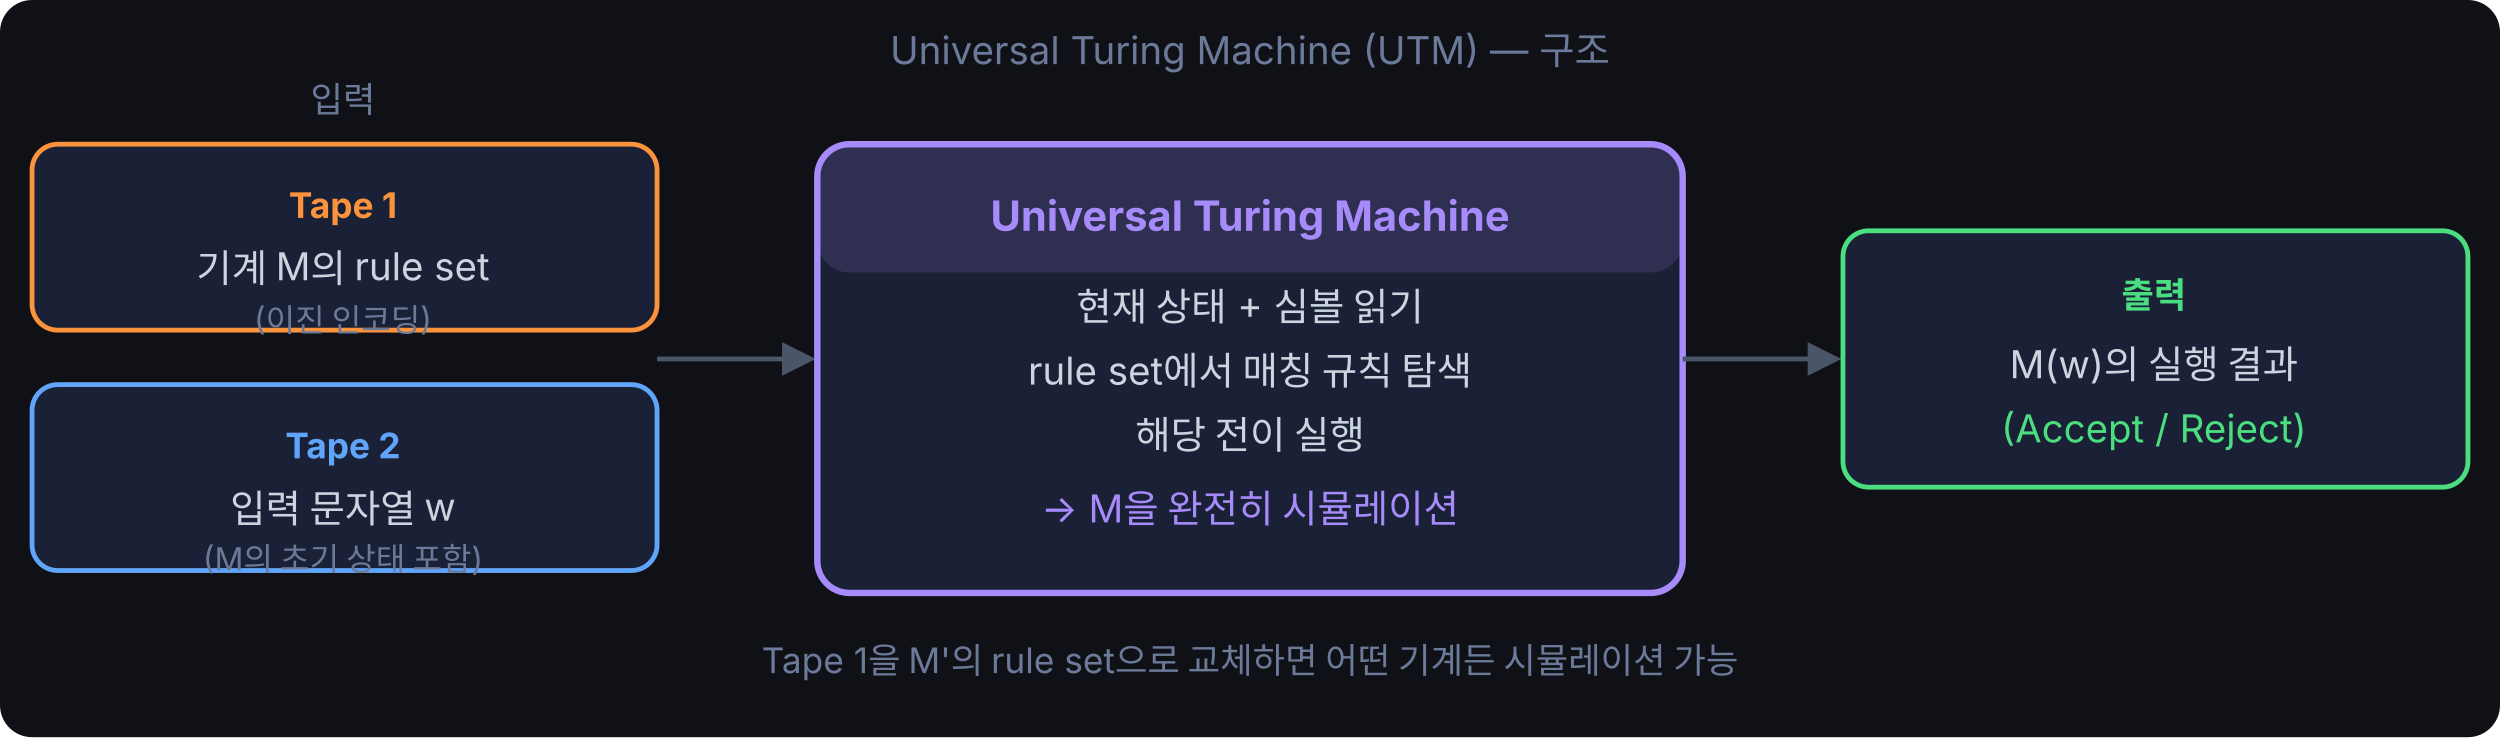
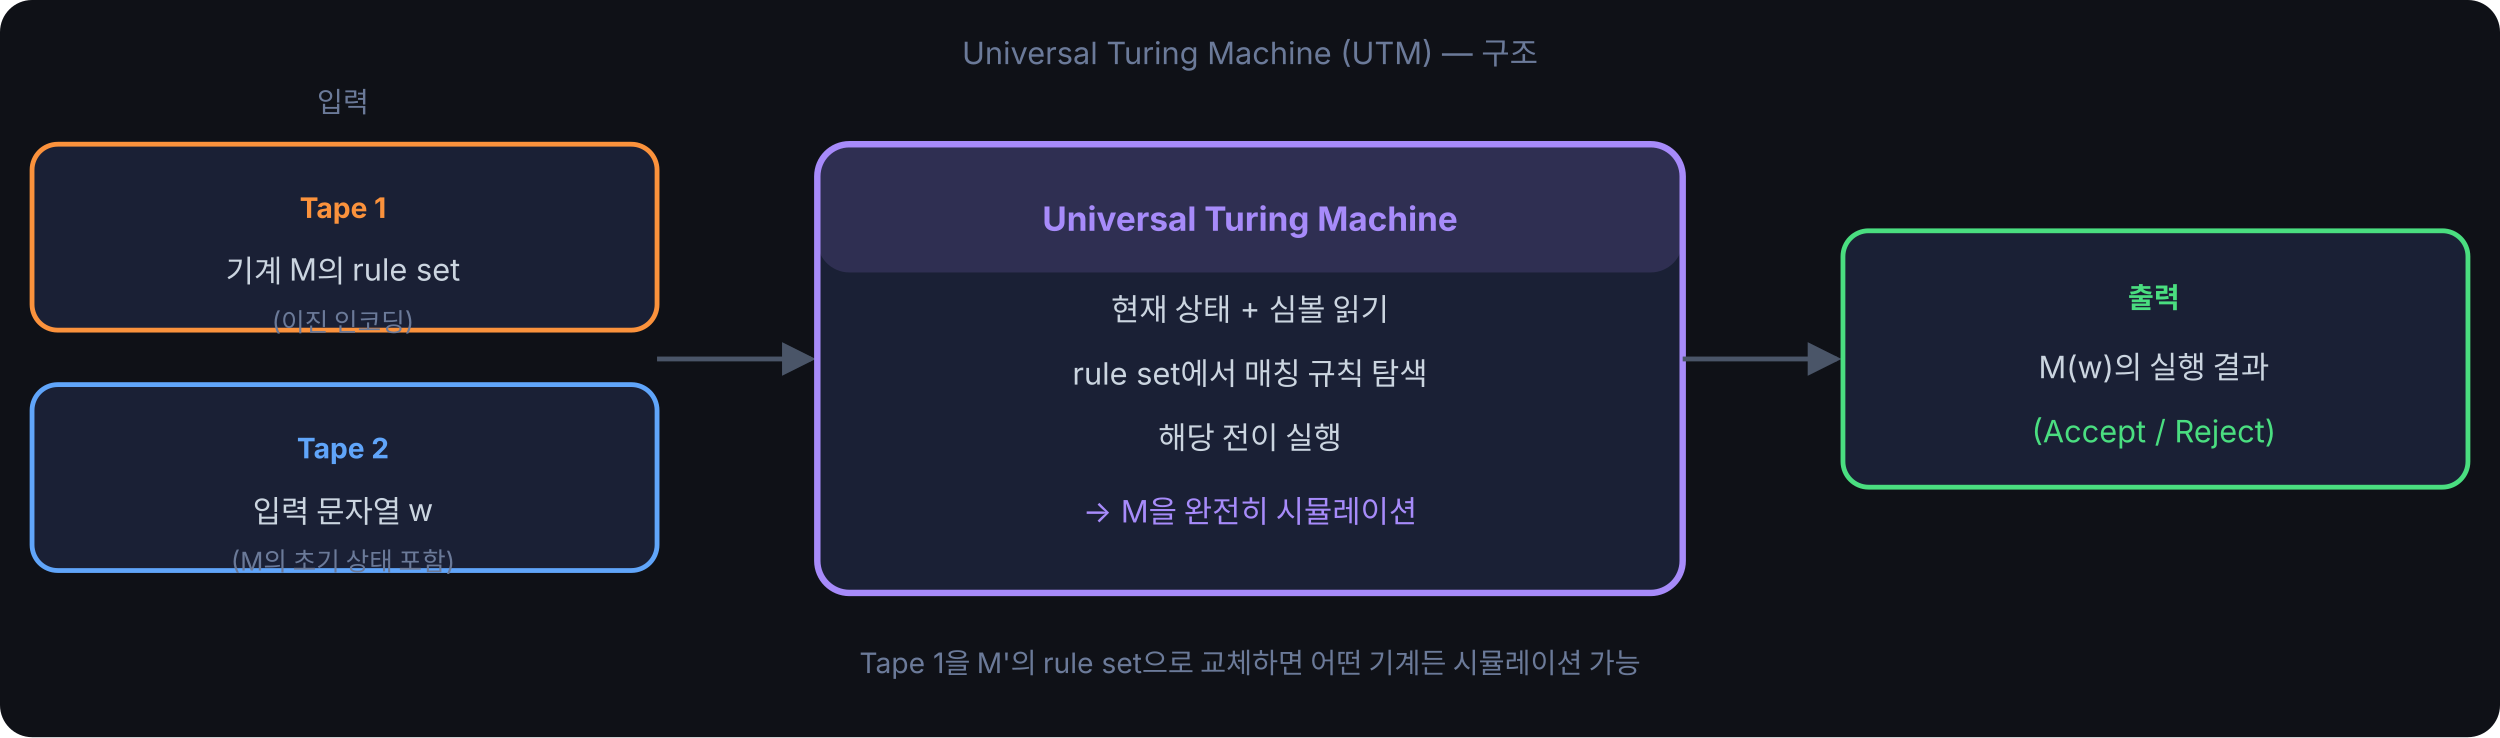
- <svg xmlns="http://www.w3.org/2000/svg" viewBox="0 0 780 230" width="780" height="230">
+ <svg xmlns="http://www.w3.org/2000/svg" viewBox="0 0 780 230" width="1170" height="345">
  <defs>
    <marker id="arr" markerWidth="7" markerHeight="7" refX="6" refY="3.5" orient="auto">
      <polygon points="0,0 7,3.5 0,7" fill="#4a5568" />
    </marker>
  </defs>
  <rect width="780" height="230" fill="#0f1117" rx="10" />
-   <text x="390" y="20" text-anchor="middle" fill="#6b7a99" font-size="12" font-family="system-ui,-apple-system,sans-serif">Universal Turing Machine (UTM) — 구조</text>
-   <text x="107" y="35" text-anchor="middle" fill="#6b7a99" font-size="11" font-family="system-ui,-apple-system,sans-serif">입력</text>
+   <text x="390" y="20" text-anchor="middle" fill="#6b7a99" font-size="9.6" font-family="system-ui,-apple-system,sans-serif">Universal Turing Machine (UTM) — 구조</text>
+   <text x="107" y="35" text-anchor="middle" fill="#6b7a99" font-size="8.8" font-family="system-ui,-apple-system,sans-serif">입력</text>
  <rect x="10" y="45" width="195" height="58" rx="8" fill="#1a2035" stroke="#fb923c" stroke-width="1.5" />
-   <text x="107" y="68" text-anchor="middle" fill="#fb923c" font-size="11" font-weight="700" font-family="system-ui,-apple-system,sans-serif">Tape 1</text>
-   <text x="107" y="88" text-anchor="middle" fill="#cbd5e0" font-size="12" font-family="system-ui,-apple-system,sans-serif">기계 M의 rule set</text>
-   <text x="107" y="103" text-anchor="middle" fill="#6b7a99" font-size="10" font-family="system-ui,-apple-system,sans-serif">(이진 인코딩)</text>
+   <text x="107" y="68" text-anchor="middle" fill="#fb923c" font-size="8.8" font-weight="700" font-family="system-ui,-apple-system,sans-serif">Tape 1</text>
+   <text x="107" y="88" text-anchor="middle" fill="#cbd5e0" font-size="9.6" font-family="system-ui,-apple-system,sans-serif">기계 M의 rule set</text>
+   <text x="107" y="103" text-anchor="middle" fill="#6b7a99" font-size="8" font-family="system-ui,-apple-system,sans-serif">(이진 인코딩)</text>
  <rect x="10" y="120" width="195" height="58" rx="8" fill="#1a2035" stroke="#60a5fa" stroke-width="1.5" />
-   <text x="107" y="143" text-anchor="middle" fill="#60a5fa" font-size="11" font-weight="700" font-family="system-ui,-apple-system,sans-serif">Tape 2</text>
-   <text x="107" y="163" text-anchor="middle" fill="#cbd5e0" font-size="12" font-family="system-ui,-apple-system,sans-serif">입력 문자열 w</text>
-   <text x="107" y="178" text-anchor="middle" fill="#6b7a99" font-size="10" font-family="system-ui,-apple-system,sans-serif">(M의 초기 상태 포함)</text>
+   <text x="107" y="143" text-anchor="middle" fill="#60a5fa" font-size="8.8" font-weight="700" font-family="system-ui,-apple-system,sans-serif">Tape 2</text>
+   <text x="107" y="163" text-anchor="middle" fill="#cbd5e0" font-size="9.6" font-family="system-ui,-apple-system,sans-serif">입력 문자열 w</text>
+   <text x="107" y="178" text-anchor="middle" fill="#6b7a99" font-size="8" font-family="system-ui,-apple-system,sans-serif">(M의 초기 상태 포함)</text>
  <line x1="205" y1="112" x2="253" y2="112" stroke="#4a5568" stroke-width="1.5" marker-end="url(#arr)" />
  <rect x="255" y="45" width="270" height="140" rx="10" fill="#1a2035" stroke="#a78bfa" stroke-width="2" />
  <rect x="255" y="45" width="270" height="40" rx="10" fill="rgba(167,139,250,0.15)" />
-   <text x="390" y="72" text-anchor="middle" fill="#a78bfa" font-size="13" font-weight="700" font-family="system-ui,-apple-system,sans-serif">Universal Turing Machine</text>
-   <text x="390" y="100" text-anchor="middle" fill="#cbd5e0" font-size="12" font-family="system-ui,-apple-system,sans-serif">현재 상태 + 심볼 읽기</text>
-   <text x="390" y="120" text-anchor="middle" fill="#cbd5e0" font-size="12" font-family="system-ui,-apple-system,sans-serif">rule set에서 매칭 규칙 탐색</text>
-   <text x="390" y="140" text-anchor="middle" fill="#cbd5e0" font-size="12" font-family="system-ui,-apple-system,sans-serif">해당 전이 실행</text>
-   <text x="390" y="163" text-anchor="middle" fill="#a78bfa" font-size="12" font-family="system-ui,-apple-system,sans-serif">→ M을 완전히 시뮬레이션</text>
+   <text x="390" y="72" text-anchor="middle" fill="#a78bfa" font-size="10.4" font-weight="700" font-family="system-ui,-apple-system,sans-serif">Universal Turing Machine</text>
+   <text x="390" y="100" text-anchor="middle" fill="#cbd5e0" font-size="9.6" font-family="system-ui,-apple-system,sans-serif">현재 상태 + 심볼 읽기</text>
+   <text x="390" y="120" text-anchor="middle" fill="#cbd5e0" font-size="9.6" font-family="system-ui,-apple-system,sans-serif">rule set에서 매칭 규칙 탐색</text>
+   <text x="390" y="140" text-anchor="middle" fill="#cbd5e0" font-size="9.6" font-family="system-ui,-apple-system,sans-serif">해당 전이 실행</text>
+   <text x="390" y="163" text-anchor="middle" fill="#a78bfa" font-size="9.6" font-family="system-ui,-apple-system,sans-serif">→ M을 완전히 시뮬레이션</text>
  <line x1="525" y1="112" x2="573" y2="112" stroke="#4a5568" stroke-width="1.5" marker-end="url(#arr)" />
  <rect x="575" y="72" width="195" height="80" rx="8" fill="#1a2035" stroke="#4ade80" stroke-width="1.5" />
-   <text x="672" y="96" text-anchor="middle" fill="#4ade80" font-size="11" font-weight="700" font-family="system-ui,-apple-system,sans-serif">출력</text>
-   <text x="672" y="118" text-anchor="middle" fill="#cbd5e0" font-size="12" font-family="system-ui,-apple-system,sans-serif">M(w)의 실행 결과</text>
-   <text x="672" y="138" text-anchor="middle" fill="#4ade80" font-size="12" font-family="system-ui,-apple-system,sans-serif">(Accept / Reject)</text>
-   <text x="390" y="210" text-anchor="middle" fill="#6b7a99" font-size="11" font-family="system-ui,-apple-system,sans-serif">Tape 1을 M'의 rule set으로 교체하면 어떤 기계든 시뮬레이션 가능</text>
+   <text x="672" y="96" text-anchor="middle" fill="#4ade80" font-size="8.8" font-weight="700" font-family="system-ui,-apple-system,sans-serif">출력</text>
+   <text x="672" y="118" text-anchor="middle" fill="#cbd5e0" font-size="9.6" font-family="system-ui,-apple-system,sans-serif">M(w)의 실행 결과</text>
+   <text x="672" y="138" text-anchor="middle" fill="#4ade80" font-size="9.6" font-family="system-ui,-apple-system,sans-serif">(Accept / Reject)</text>
+   <text x="390" y="210" text-anchor="middle" fill="#6b7a99" font-size="8.8" font-family="system-ui,-apple-system,sans-serif">Tape 1을 M'의 rule set으로 교체하면 어떤 기계든 시뮬레이션 가능</text>
</svg>
